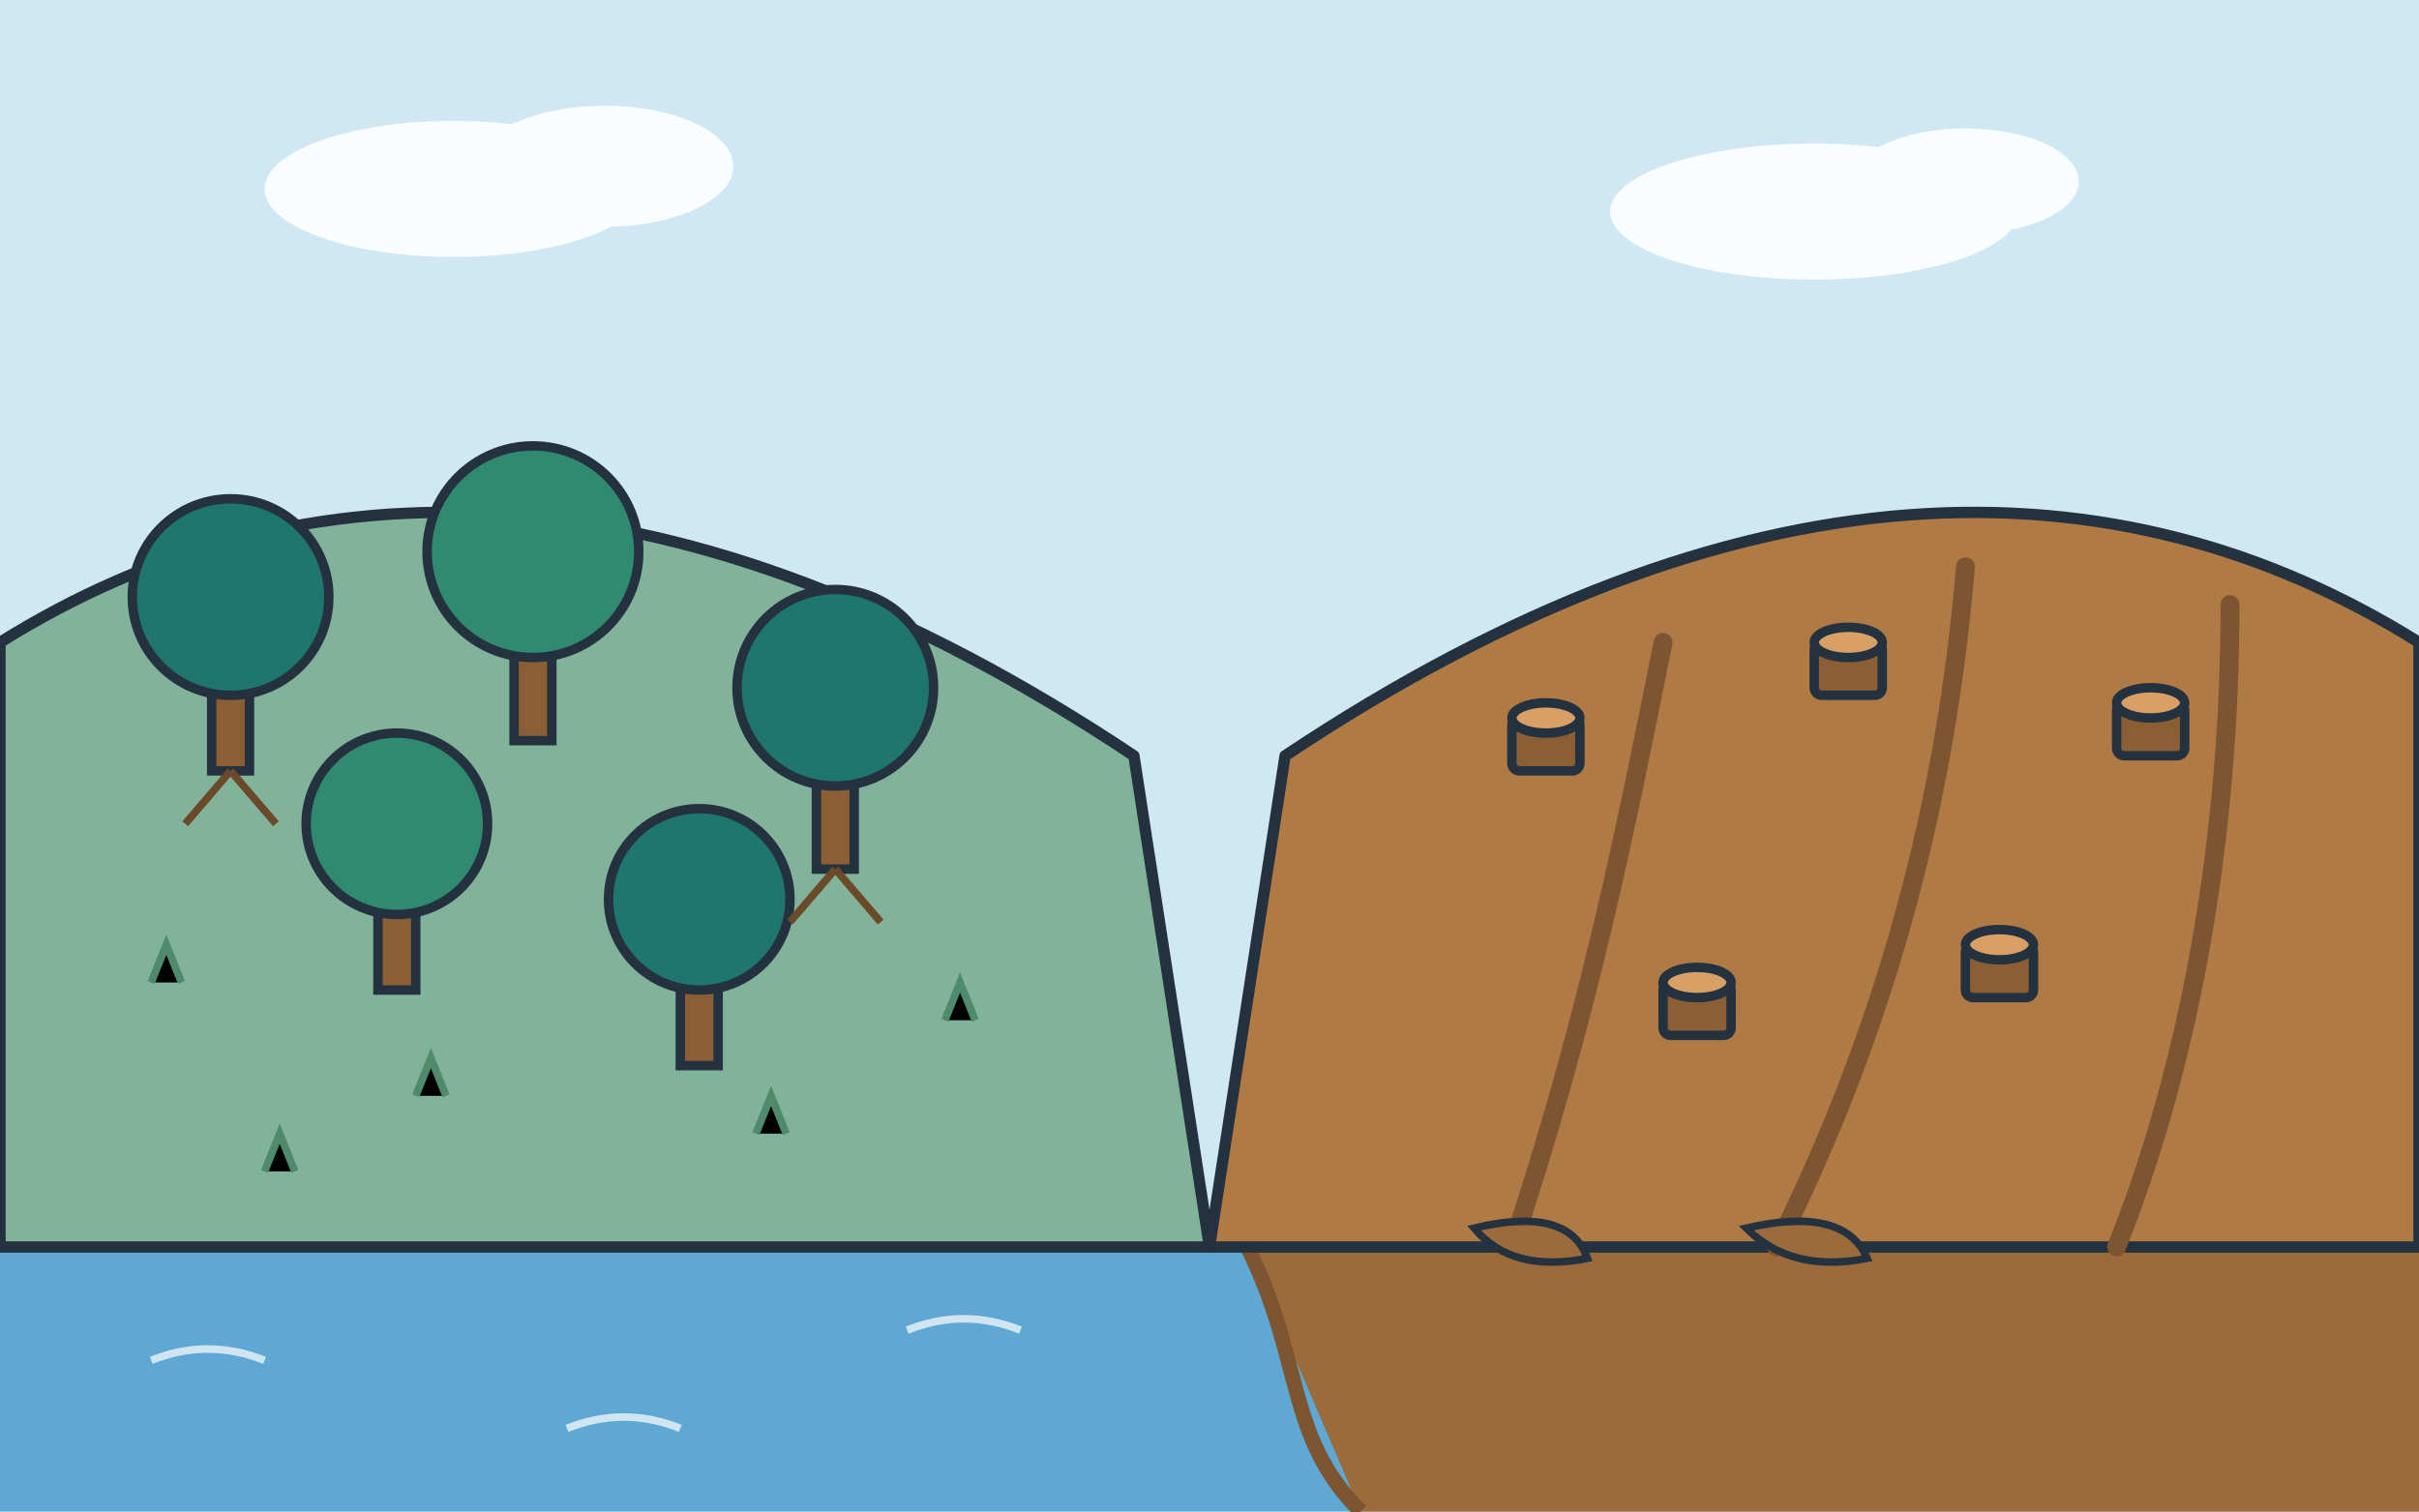
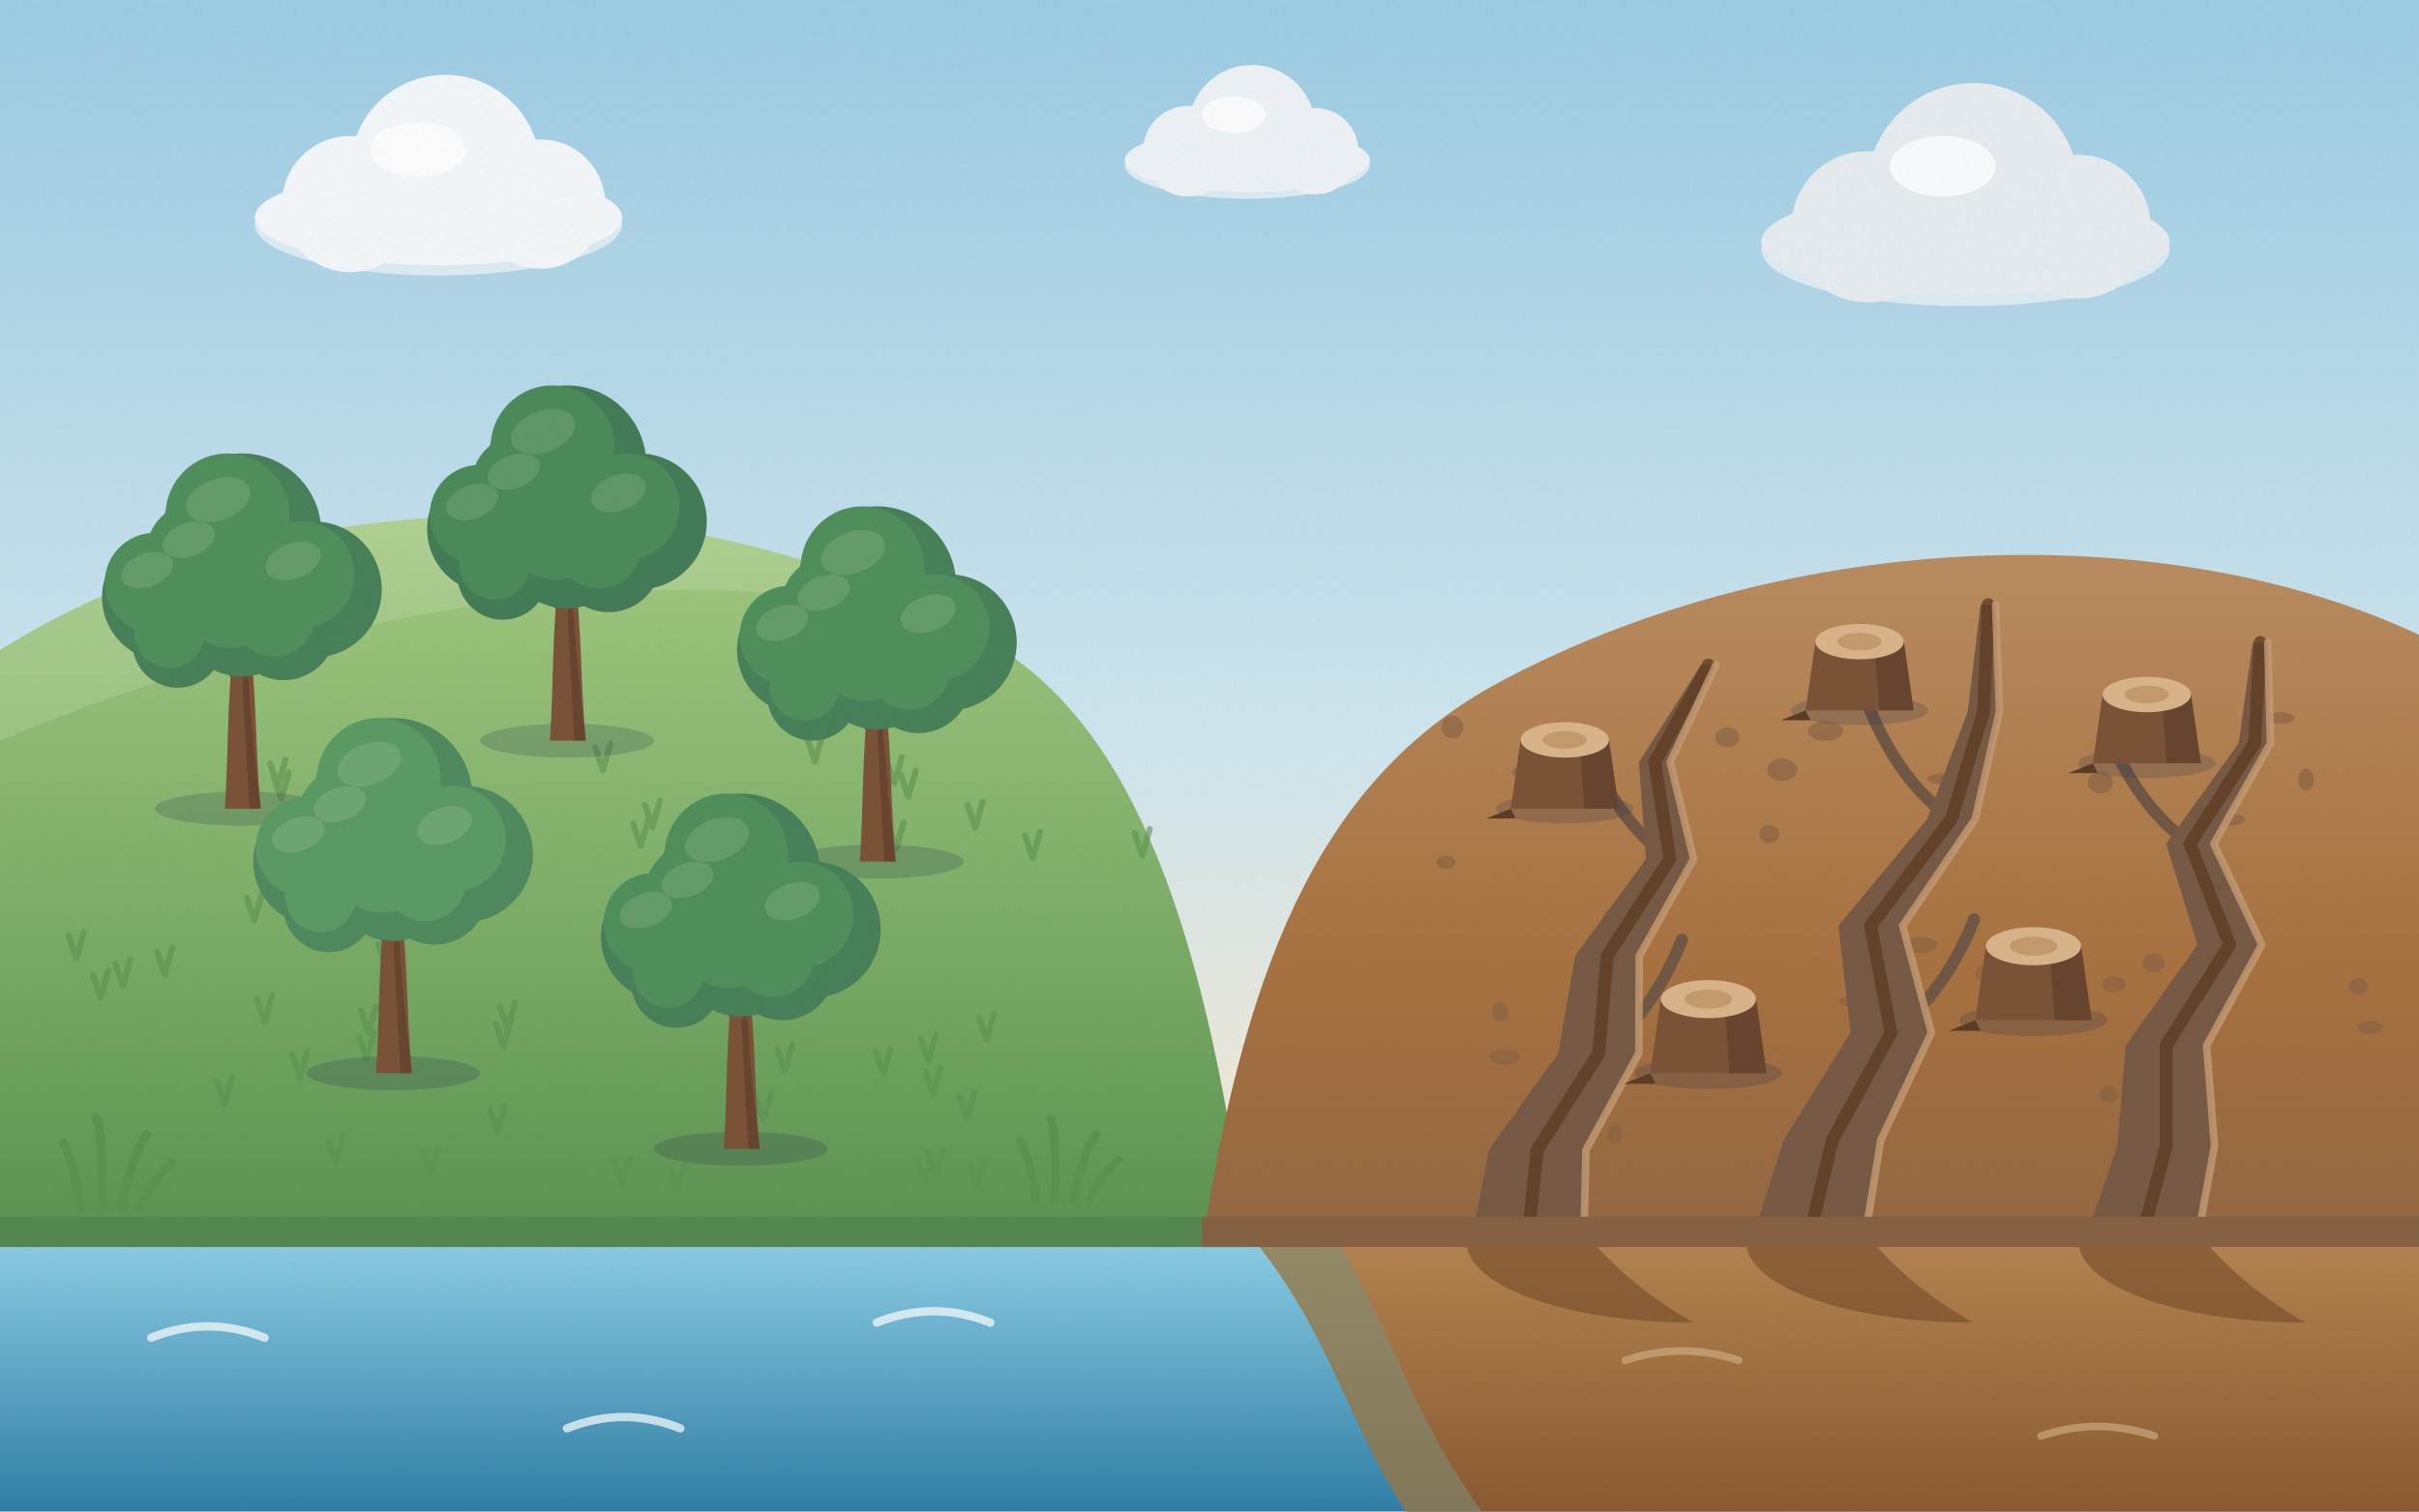
<svg xmlns="http://www.w3.org/2000/svg" viewBox="0 0 640 400" width="640" height="400" role="img">
-   <rect width="640" height="400" fill="#cfe8f3" />
-   <g fill="#ffffff" opacity="0.9">
-     <ellipse cx="120" cy="50" rx="50" ry="18" />
-     <ellipse cx="160" cy="44" rx="34" ry="16" />
-     <ellipse cx="480" cy="56" rx="54" ry="18" />
-     <ellipse cx="520" cy="48" rx="30" ry="14" />
+   <defs>
+     <filter id="grain" x="0" y="0" width="100%" height="100%">
+       <feTurbulence type="fractalNoise" baseFrequency=".9" numOctaves="2" seed="7" stitchTiles="stitch" />
+       <feColorMatrix values="0 0 0 0 .1  0 0 0 0 .12  0 0 0 0 .16  0 0 0 .55 0" />
+       <feComposite in2="SourceGraphic" operator="in" />
+     </filter>
+     <linearGradient id="lg1" x1="0" y1="0" x2="0" y2="1">
+       <stop offset="0" stop-color="#9ccbe3" />
+       <stop offset="0.6" stop-color="#cfe6ee" />
+       <stop offset="1" stop-color="#fbe9cf" />
+     </linearGradient>
+     <linearGradient id="lg2" x1="0" y1="0" x2="0" y2="1">
+       <stop offset="0" stop-color="#a3c97f" />
+       <stop offset="0.5" stop-color="#7fb069" />
+       <stop offset="1" stop-color="#5c9150" />
+     </linearGradient>
+     <linearGradient id="lg3" x1="0" y1="0" x2="0" y2="1">
+       <stop offset="0" stop-color="#b98c5f" />
+       <stop offset="0.6" stop-color="#a8713f" />
+       <stop offset="1" stop-color="#936741" />
+     </linearGradient>
+     <linearGradient id="lg4" x1="0" y1="0" x2="0" y2="1">
+       <stop offset="0" stop-color="#8fd0e6" />
+       <stop offset="1" stop-color="#2f7ea6" />
+     </linearGradient>
+     <linearGradient id="lg5" x1="0" y1="0" x2="0" y2="1">
+       <stop offset="0" stop-color="#b5844f" />
+       <stop offset="1" stop-color="#8a5a30" />
+     </linearGradient>
+   </defs>
+   <g stroke-linejoin="round" stroke-linecap="round">
+     <rect x="0" y="0" width="640" height="330" fill="url(#lg1)" />
+     <g transform="translate(116 54) scale(0.9)">
+       <ellipse cx="0" cy="6" rx="54" ry="15" fill="#dcebf2" />
+       <circle cx="-26" cy="0" r="20" fill="#f4f7f9" />
+       <circle cx="2" cy="-10" r="28" fill="#f4f7f9" />
+       <circle cx="30" cy="0" r="19" fill="#f4f7f9" />
+       <ellipse cx="0" cy="4" rx="54" ry="14" fill="#f4f7f9" />
+       <ellipse cx="-6" cy="-16" rx="14" ry="8" fill="#ffffff" opacity=".8" />
+     </g>
+     <g transform="translate(330 40) scale(0.6)">
+       <ellipse cx="0" cy="6" rx="54" ry="15" fill="#dcebf2" />
+       <circle cx="-26" cy="0" r="20" fill="#eef2f5" />
+       <circle cx="2" cy="-10" r="28" fill="#eef2f5" />
+       <circle cx="30" cy="0" r="19" fill="#eef2f5" />
+       <ellipse cx="0" cy="4" rx="54" ry="14" fill="#eef2f5" />
+       <ellipse cx="-6" cy="-16" rx="14" ry="8" fill="#ffffff" opacity=".8" />
+     </g>
+     <g transform="translate(520 60)">
+       <ellipse cx="0" cy="6" rx="54" ry="15" fill="#dcebf2" />
+       <circle cx="-26" cy="0" r="20" fill="#e7ecef" />
+       <circle cx="2" cy="-10" r="28" fill="#e7ecef" />
+       <circle cx="30" cy="0" r="19" fill="#e7ecef" />
+       <ellipse cx="0" cy="4" rx="54" ry="14" fill="#e7ecef" />
+       <ellipse cx="-6" cy="-16" rx="14" ry="8" fill="#ffffff" opacity=".8" />
+     </g>
+     <path d="M0 330 L0 172 C70 128 180 122 262 170 C296 190 318 236 330 330Z" fill="url(#lg2)" />
+     <path d="M0 172 C70 128 180 122 262 170 C220 150 120 146 0 196Z" fill="#ffffff" opacity=".14" />
+     <path d="M261.0 275.2l-2 -6M261.0 275.2l2 -7M97.5 273.4l-2 -6M97.5 273.4l2 -7M245.6 280.9l-2 -6M245.6 280.9l2 -7M240.3 210.9l-2 -6M240.3 210.9l2 -7M131.6 299.6l-2 -6M131.6 299.6l2 -7M302.2 226.4l-2 -6M302.2 226.4l2 -7M255.8 296.1l-2 -6M255.8 296.1l2 -7M202.0 296.4l-2 -6M202.0 296.4l2 -7M164.8 313.5l-2 -6M164.8 313.5l2 -7M236.6 207.3l-2 -6M236.6 207.3l2 -7M43.6 257.8l-2 -6M43.6 257.8l2 -7M237.1 224.7l-2 -6M237.1 224.7l2 -7M79.3 285.1l-2 -6M79.3 285.1l2 -7M20.2 253.6l-2 -6M20.2 253.6l2 -7M102.1 255.8l-2 -6M102.1 255.8l2 -7M159.5 203.8l-2 -6M159.5 203.8l2 -7M70.0 270.4l-2 -6M70.0 270.4l2 -7M32.5 260.9l-2 -6M32.5 260.9l2 -7M273.2 227.1l-2 -6M273.2 227.1l2 -7M244.6 312.7l-2 -6M244.6 312.7l2 -7M106.7 201.5l-2 -6M106.7 201.5l2 -7M113.9 310.8l-2 -6M113.9 310.8l2 -7M133.2 276.9l-2 -6M133.2 276.9l2 -7M73.5 208.1l-2 -6M73.5 208.1l2 -7M258.0 219.1l-2 -6M258.0 219.1l2 -7M135.3 224.4l-2 -6M135.3 224.4l2 -7M247.6 311.3l-2 -6M247.6 311.3l2 -7M88.7 307.9l-2 -6M88.7 307.9l2 -7M97.0 280.3l-2 -6M97.0 280.3l2 -7M119.2 247.3l-2 -6M119.2 247.3l2 -7M258.6 314.0l-2 -6M258.6 314.0l2 -7M26.6 264.0l-2 -6M26.6 264.0l2 -7M83.9 242.7l-2 -6M83.9 242.7l2 -7M179.3 315.0l-2 -6M179.3 315.0l2 -7M207.6 283.4l-2 -6M207.6 283.4l2 -7M246.8 289.5l-2 -6M246.8 289.5l2 -7M125.1 223.2l-2 -6M125.1 223.2l2 -7M67.3 243.6l-2 -6M67.3 243.6l2 -7M74.4 211.3l-2 -6M74.4 211.3l2 -7M192.1 265.0l-2 -6M192.1 265.0l2 -7M233.7 284.4l-2 -6M233.7 284.4l2 -7M134.2 272.3l-2 -6M134.2 272.3l2 -7M215.6 201.5l-2 -6M215.6 201.5l2 -7M172.6 218.9l-2 -6M172.6 218.9l2 -7M59.4 292.1l-2 -6M59.4 292.1l2 -7M169.5 223.9l-2 -6M169.5 223.9l2 -7" fill="none" stroke="#5c9150" stroke-width="1.6" stroke-linecap="round" stroke-linejoin="round" opacity=".6" />
+     <g transform="translate(64 214) scale(0.5)">
+       <ellipse cx="0" cy="0" rx="46" ry="9" fill="#1c2f4a" opacity="0.2" />
+       <path d="M-9 0 C-7 -30 -8 -60 -4 -88 L4 -88 C8 -60 7 -30 10 0Z" fill="#7a5236" />
+       <path d="M2 -88 C4 -60 6 -30 10 0 L4 0 C2 -30 1 -60 -1 -88Z" fill="#5a3b26" opacity=".6" />
+       <path d="M-2 -70 Q-18 -86 -30 -100M2 -78 Q18 -92 28 -108" fill="none" stroke="#7a5236" stroke-width="6" stroke-linecap="round" stroke-linejoin="round" />
+       <circle cx="-40" cy="-112" r="34" fill="#478058" />
+       <circle cx="38" cy="-116" r="36" fill="#478058" />
+       <circle cx="0" cy="-146" r="42" fill="#478058" />
+       <circle cx="-18" cy="-128" r="34" fill="#478058" />
+       <circle cx="22" cy="-96" r="28" fill="#478058" />
+       <circle cx="-34" cy="-88" r="24" fill="#478058" />
+       <circle cx="0" cy="-104" r="34" fill="#478058" />
+       <circle cx="-46.1" cy="-119.5" r="26.5" fill="#4f8f5b" />
+       <circle cx="31.5" cy="-123.9" r="28.1" fill="#4f8f5b" />
+       <circle cx="-7.6" cy="-155.2" r="32.8" fill="#4f8f5b" />
+       <circle cx="-24.1" cy="-135.5" r="26.5" fill="#4f8f5b" />
+       <circle cx="17.0" cy="-102.2" r="21.8" fill="#4f8f5b" />
+       <circle cx="-38.3" cy="-93.3" r="18.7" fill="#4f8f5b" />
+       <circle cx="-6.1" cy="-111.5" r="26.5" fill="#4f8f5b" />
+       <ellipse cx="-50.2" cy="-126.3" rx="14.3" ry="8.8" fill="#76a678" opacity=".55" transform="rotate(-20 -50.2 -126.3)" />
+       <ellipse cx="27.2" cy="-131.1" rx="15.1" ry="9.4" fill="#76a678" opacity=".55" transform="rotate(-20 27.2 -131.1)" />
+       <ellipse cx="-12.6" cy="-163.6" rx="17.6" ry="10.9" fill="#76a678" opacity=".55" transform="rotate(-20 -12.6 -163.6)" />
+       <ellipse cx="-28.2" cy="-142.3" rx="14.3" ry="8.8" fill="#76a678" opacity=".55" transform="rotate(-20 -28.2 -142.3)" />
+     </g>
+     <g transform="translate(150 196) scale(0.5)">
+       <ellipse cx="0" cy="0" rx="46" ry="9" fill="#1c2f4a" opacity="0.2" />
+       <path d="M-9 0 C-7 -30 -8 -60 -4 -88 L4 -88 C8 -60 7 -30 10 0Z" fill="#7a5236" />
+       <path d="M2 -88 C4 -60 6 -30 10 0 L4 0 C2 -30 1 -60 -1 -88Z" fill="#5a3b26" opacity=".6" />
+       <path d="M-2 -70 Q-18 -86 -30 -100M2 -78 Q18 -92 28 -108" fill="none" stroke="#7a5236" stroke-width="6" stroke-linecap="round" stroke-linejoin="round" />
+       <circle cx="-40" cy="-112" r="34" fill="#437b56" />
+       <circle cx="38" cy="-116" r="36" fill="#437b56" />
+       <circle cx="0" cy="-146" r="42" fill="#437b56" />
+       <circle cx="-18" cy="-128" r="34" fill="#437b56" />
+       <circle cx="22" cy="-96" r="28" fill="#437b56" />
+       <circle cx="-34" cy="-88" r="24" fill="#437b56" />
+       <circle cx="0" cy="-104" r="34" fill="#437b56" />
+       <circle cx="-46.1" cy="-119.5" r="26.5" fill="#4a8a58" />
+       <circle cx="31.5" cy="-123.9" r="28.1" fill="#4a8a58" />
+       <circle cx="-7.6" cy="-155.2" r="32.8" fill="#4a8a58" />
+       <circle cx="-24.1" cy="-135.5" r="26.5" fill="#4a8a58" />
+       <circle cx="17.0" cy="-102.2" r="21.8" fill="#4a8a58" />
+       <circle cx="-38.3" cy="-93.3" r="18.7" fill="#4a8a58" />
+       <circle cx="-6.1" cy="-111.5" r="26.5" fill="#4a8a58" />
+       <ellipse cx="-50.2" cy="-126.3" rx="14.3" ry="8.8" fill="#72a276" opacity=".55" transform="rotate(-20 -50.2 -126.3)" />
+       <ellipse cx="27.2" cy="-131.1" rx="15.1" ry="9.4" fill="#72a276" opacity=".55" transform="rotate(-20 27.2 -131.1)" />
+       <ellipse cx="-12.6" cy="-163.6" rx="17.6" ry="10.9" fill="#72a276" opacity=".55" transform="rotate(-20 -12.6 -163.6)" />
+       <ellipse cx="-28.2" cy="-142.3" rx="14.3" ry="8.8" fill="#72a276" opacity=".55" transform="rotate(-20 -28.2 -142.3)" />
+     </g>
+     <g transform="translate(232 228) scale(0.5)">
+       <ellipse cx="0" cy="0" rx="46" ry="9" fill="#1c2f4a" opacity="0.2" />
+       <path d="M-9 0 C-7 -30 -8 -60 -4 -88 L4 -88 C8 -60 7 -30 10 0Z" fill="#7a5236" />
+       <path d="M2 -88 C4 -60 6 -30 10 0 L4 0 C2 -30 1 -60 -1 -88Z" fill="#5a3b26" opacity=".6" />
+       <path d="M-2 -70 Q-18 -86 -30 -100M2 -78 Q18 -92 28 -108" fill="none" stroke="#7a5236" stroke-width="6" stroke-linecap="round" stroke-linejoin="round" />
+       <circle cx="-40" cy="-112" r="34" fill="#478058" />
+       <circle cx="38" cy="-116" r="36" fill="#478058" />
+       <circle cx="0" cy="-146" r="42" fill="#478058" />
+       <circle cx="-18" cy="-128" r="34" fill="#478058" />
+       <circle cx="22" cy="-96" r="28" fill="#478058" />
+       <circle cx="-34" cy="-88" r="24" fill="#478058" />
+       <circle cx="0" cy="-104" r="34" fill="#478058" />
+       <circle cx="-46.1" cy="-119.5" r="26.5" fill="#4f8f5b" />
+       <circle cx="31.5" cy="-123.9" r="28.1" fill="#4f8f5b" />
+       <circle cx="-7.6" cy="-155.2" r="32.8" fill="#4f8f5b" />
+       <circle cx="-24.1" cy="-135.5" r="26.5" fill="#4f8f5b" />
+       <circle cx="17.0" cy="-102.2" r="21.8" fill="#4f8f5b" />
+       <circle cx="-38.3" cy="-93.3" r="18.7" fill="#4f8f5b" />
+       <circle cx="-6.1" cy="-111.5" r="26.5" fill="#4f8f5b" />
+       <ellipse cx="-50.2" cy="-126.3" rx="14.3" ry="8.8" fill="#76a678" opacity=".55" transform="rotate(-20 -50.2 -126.3)" />
+       <ellipse cx="27.2" cy="-131.1" rx="15.1" ry="9.4" fill="#76a678" opacity=".55" transform="rotate(-20 27.2 -131.1)" />
+       <ellipse cx="-12.6" cy="-163.6" rx="17.6" ry="10.9" fill="#76a678" opacity=".55" transform="rotate(-20 -12.6 -163.6)" />
+       <ellipse cx="-28.2" cy="-142.3" rx="14.3" ry="8.8" fill="#76a678" opacity=".55" transform="rotate(-20 -28.2 -142.3)" />
+     </g>
+     <g transform="translate(104 284) scale(0.5)">
+       <ellipse cx="0" cy="0" rx="46" ry="9" fill="#1c2f4a" opacity="0.2" />
+       <path d="M-9 0 C-7 -30 -8 -60 -4 -88 L4 -88 C8 -60 7 -30 10 0Z" fill="#7a5236" />
+       <path d="M2 -88 C4 -60 6 -30 10 0 L4 0 C2 -30 1 -60 -1 -88Z" fill="#5a3b26" opacity=".6" />
+       <path d="M-2 -70 Q-18 -86 -30 -100M2 -78 Q18 -92 28 -108" fill="none" stroke="#7a5236" stroke-width="6" stroke-linecap="round" stroke-linejoin="round" />
+       <circle cx="-40" cy="-112" r="34" fill="#50895e" />
+       <circle cx="38" cy="-116" r="36" fill="#50895e" />
+       <circle cx="0" cy="-146" r="42" fill="#50895e" />
+       <circle cx="-18" cy="-128" r="34" fill="#50895e" />
+       <circle cx="22" cy="-96" r="28" fill="#50895e" />
+       <circle cx="-34" cy="-88" r="24" fill="#50895e" />
+       <circle cx="0" cy="-104" r="34" fill="#50895e" />
+       <circle cx="-46.1" cy="-119.5" r="26.5" fill="#5a9a62" />
+       <circle cx="31.5" cy="-123.9" r="28.1" fill="#5a9a62" />
+       <circle cx="-7.6" cy="-155.2" r="32.8" fill="#5a9a62" />
+       <circle cx="-24.1" cy="-135.5" r="26.5" fill="#5a9a62" />
+       <circle cx="17.0" cy="-102.2" r="21.8" fill="#5a9a62" />
+       <circle cx="-38.3" cy="-93.3" r="18.7" fill="#5a9a62" />
+       <circle cx="-6.1" cy="-111.5" r="26.5" fill="#5a9a62" />
+       <ellipse cx="-50.2" cy="-126.3" rx="14.3" ry="8.8" fill="#7eae7e" opacity=".55" transform="rotate(-20 -50.2 -126.3)" />
+       <ellipse cx="27.2" cy="-131.1" rx="15.1" ry="9.4" fill="#7eae7e" opacity=".55" transform="rotate(-20 27.2 -131.1)" />
+       <ellipse cx="-12.6" cy="-163.6" rx="17.6" ry="10.9" fill="#7eae7e" opacity=".55" transform="rotate(-20 -12.6 -163.6)" />
+       <ellipse cx="-28.2" cy="-142.3" rx="14.3" ry="8.8" fill="#7eae7e" opacity=".55" transform="rotate(-20 -28.2 -142.3)" />
+     </g>
+     <g transform="translate(196 304) scale(0.5)">
+       <ellipse cx="0" cy="0" rx="46" ry="9" fill="#1c2f4a" opacity="0.2" />
+       <path d="M-9 0 C-7 -30 -8 -60 -4 -88 L4 -88 C8 -60 7 -30 10 0Z" fill="#7a5236" />
+       <path d="M2 -88 C4 -60 6 -30 10 0 L4 0 C2 -30 1 -60 -1 -88Z" fill="#5a3b26" opacity=".6" />
+       <path d="M-2 -70 Q-18 -86 -30 -100M2 -78 Q18 -92 28 -108" fill="none" stroke="#7a5236" stroke-width="6" stroke-linecap="round" stroke-linejoin="round" />
+       <circle cx="-40" cy="-112" r="34" fill="#478058" />
+       <circle cx="38" cy="-116" r="36" fill="#478058" />
+       <circle cx="0" cy="-146" r="42" fill="#478058" />
+       <circle cx="-18" cy="-128" r="34" fill="#478058" />
+       <circle cx="22" cy="-96" r="28" fill="#478058" />
+       <circle cx="-34" cy="-88" r="24" fill="#478058" />
+       <circle cx="0" cy="-104" r="34" fill="#478058" />
+       <circle cx="-46.1" cy="-119.5" r="26.5" fill="#4f8f5b" />
+       <circle cx="31.5" cy="-123.9" r="28.1" fill="#4f8f5b" />
+       <circle cx="-7.6" cy="-155.2" r="32.8" fill="#4f8f5b" />
+       <circle cx="-24.1" cy="-135.5" r="26.5" fill="#4f8f5b" />
+       <circle cx="17.0" cy="-102.2" r="21.8" fill="#4f8f5b" />
+       <circle cx="-38.3" cy="-93.3" r="18.7" fill="#4f8f5b" />
+       <circle cx="-6.1" cy="-111.5" r="26.5" fill="#4f8f5b" />
+       <ellipse cx="-50.2" cy="-126.3" rx="14.3" ry="8.8" fill="#76a678" opacity=".55" transform="rotate(-20 -50.2 -126.3)" />
+       <ellipse cx="27.2" cy="-131.1" rx="15.1" ry="9.4" fill="#76a678" opacity=".55" transform="rotate(-20 27.2 -131.1)" />
+       <ellipse cx="-12.6" cy="-163.6" rx="17.6" ry="10.9" fill="#76a678" opacity=".55" transform="rotate(-20 -12.6 -163.6)" />
+       <ellipse cx="-28.2" cy="-142.3" rx="14.3" ry="8.8" fill="#76a678" opacity=".55" transform="rotate(-20 -28.2 -142.3)" />
+     </g>
+     <g transform="translate(30 320) scale(1.1)">
+       <path d="M-8 0 Q-9 -10 -12 -16M-3 0 Q-2 -14 -4 -22M2 0 Q4 -12 8 -18M6 0 Q10 -8 14 -11" fill="none" stroke="#5c9150" stroke-width="2.2" stroke-linecap="round" stroke-linejoin="round" />
+     </g>
+     <g transform="translate(282 318)">
+       <path d="M-8 0 Q-9 -10 -12 -16M-3 0 Q-2 -14 -4 -22M2 0 Q4 -12 8 -18M6 0 Q10 -8 14 -11" fill="none" stroke="#5c9150" stroke-width="2.2" stroke-linecap="round" stroke-linejoin="round" />
+     </g>
+     <path d="M318 330 C330 250 352 206 394 182 C470 140 572 136 640 168 V330Z" fill="url(#lg3)" />
+     <ellipse cx="569.8" cy="254.8" rx="2.9" ry="2.6" fill="#856142" opacity=".6" />
+     <ellipse cx="559.2" cy="260.5" rx="3.1" ry="2.1" fill="#856142" opacity=".6" />
+     <ellipse cx="508.1" cy="250.1" rx="4.5" ry="2.2" fill="#856142" opacity=".6" />
+     <ellipse cx="557.9" cy="289.7" rx="2.4" ry="2.2" fill="#856142" opacity=".6" />
+     <ellipse cx="514.8" cy="206.1" rx="4.9" ry="1.5" fill="#856142" opacity=".6" />
+     <ellipse cx="468.1" cy="220.7" rx="2.6" ry="2.4" fill="#856142" opacity=".6" />
+     <ellipse cx="427.1" cy="242.8" rx="2.9" ry="2.5" fill="#856142" opacity=".6" />
+     <ellipse cx="471.5" cy="203.7" rx="4.0" ry="3.0" fill="#856142" opacity=".6" />
+     <ellipse cx="404.2" cy="204.4" rx="4.2" ry="1.9" fill="#856142" opacity=".6" />
+     <ellipse cx="570.9" cy="298.8" rx="2.9" ry="2.1" fill="#856142" opacity=".6" />
+     <ellipse cx="610.1" cy="206.3" rx="2.1" ry="2.9" fill="#856142" opacity=".6" />
+     <ellipse cx="603.3" cy="190.0" rx="3.8" ry="1.5" fill="#856142" opacity=".6" />
+     <ellipse cx="483.0" cy="193.5" rx="4.7" ry="2.6" fill="#856142" opacity=".6" />
+     <ellipse cx="457.0" cy="195.1" rx="3.2" ry="2.6" fill="#856142" opacity=".6" />
+     <ellipse cx="590.4" cy="216.9" rx="3.5" ry="1.6" fill="#856142" opacity=".6" />
+     <ellipse cx="396.8" cy="267.7" rx="2.1" ry="2.7" fill="#856142" opacity=".6" />
+     <ellipse cx="580.9" cy="317.1" rx="2.5" ry="2.2" fill="#856142" opacity=".6" />
+     <ellipse cx="489.6" cy="265.0" rx="3.2" ry="1.4" fill="#856142" opacity=".6" />
+     <ellipse cx="427.3" cy="300.1" rx="2.0" ry="2.4" fill="#856142" opacity=".6" />
+     <ellipse cx="384.3" cy="192.4" rx="2.9" ry="3.0" fill="#856142" opacity=".6" />
+     <ellipse cx="627.2" cy="271.9" rx="3.3" ry="1.7" fill="#856142" opacity=".6" />
+     <ellipse cx="527.0" cy="257.6" rx="4.4" ry="2.8" fill="#856142" opacity=".6" />
+     <ellipse cx="382.6" cy="228.2" rx="2.5" ry="1.7" fill="#856142" opacity=".6" />
+     <ellipse cx="624.0" cy="261.0" rx="2.6" ry="2.2" fill="#856142" opacity=".6" />
+     <ellipse cx="555.7" cy="207.1" rx="3.3" ry="2.9" fill="#856142" opacity=".6" />
+     <ellipse cx="398.1" cy="279.8" rx="3.9" ry="2.1" fill="#856142" opacity=".6" />
+     <path d="M441.8 227.3q-14 -10 -22 -30M423.0 278.7q14 -10 22 -30" fill="none" stroke="#705743" stroke-width="3.2" stroke-linecap="round" stroke-linejoin="round" />
+     <path d="M450.0 176.0L433.6 201.7L435.5 227.3L416.7 253.0L412.3 278.7L393.9 304.3L389.0 330.0L419.0 330.0L419.6 304.3L433.6 278.7L433.7 253.0L448.1 227.3L441.9 201.7L454.0 176.0Z" fill="#765943" />
+     <path d="M452.0 176.0L437.8 201.7L441.8 227.3L425.2 253.0L423.0 278.7L406.7 304.3L404.0 330.0" fill="none" stroke="#5e3a1f" stroke-width="3.4" stroke-linecap="round" stroke-linejoin="round" opacity=".75" />
+     <path d="M454.0 176.0L441.9 201.7L448.1 227.3L433.7 253.0L433.6 278.7L419.6 304.3L419.0 330.0" fill="none" stroke="#c49c73" stroke-width="2" stroke-linecap="round" stroke-linejoin="round" opacity=".8" />
+     <path d="M516.3 216.7q-14 -10 -22 -30M500.3 273.3q14 -10 22 -30" fill="none" stroke="#705743" stroke-width="3.2" stroke-linecap="round" stroke-linejoin="round" />
+     <path d="M524.0 160.0L520.6 188.3L509.9 216.7L486.4 245.0L489.6 273.3L471.9 301.7L463.0 330.0L493.0 330.0L497.6 301.7L511.0 273.3L503.4 245.0L522.6 216.7L529.0 188.3L528.0 160.0Z" fill="#765943" />
+     <path d="M526.0 160.0L524.8 188.3L516.3 216.7L494.9 245.0L500.3 273.3L484.8 301.7L478.0 330.0" fill="none" stroke="#5e3a1f" stroke-width="3.4" stroke-linecap="round" stroke-linejoin="round" opacity=".75" />
+     <path d="M528.0 160.0L529.0 188.3L522.6 216.7L503.4 245.0L511.0 273.3L497.6 301.7L493.0 330.0" fill="none" stroke="#c49c73" stroke-width="2" stroke-linecap="round" stroke-linejoin="round" opacity=".8" />
+     <path d="M579.4 223.3q-14 -10 -22 -30M573.1 276.7q14 -10 22 -30" fill="none" stroke="#705743" stroke-width="3.2" stroke-linecap="round" stroke-linejoin="round" />
+     <path d="M596.0 170.0L592.3 196.7L573.1 223.3L581.4 250.0L562.4 276.7L560.2 303.3L551.0 330.0L581.0 330.0L585.9 303.3L583.8 276.7L598.4 250.0L585.7 223.3L600.7 196.7L600.0 170.0Z" fill="#765943" />
+     <path d="M598.0 170.0L596.5 196.7L579.4 223.3L589.9 250.0L573.1 276.7L573.1 303.3L566.0 330.0" fill="none" stroke="#5e3a1f" stroke-width="3.4" stroke-linecap="round" stroke-linejoin="round" opacity=".75" />
+     <path d="M600.0 170.0L600.7 196.7L585.7 223.3L598.4 250.0L583.8 276.7L585.9 303.3L581.0 330.0" fill="none" stroke="#c49c73" stroke-width="2" stroke-linecap="round" stroke-linejoin="round" opacity=".8" />
+     <g transform="translate(414 214) scale(1.3)">
+       <ellipse cx="0" cy="0" rx="14" ry="3" fill="#1c2f4a" opacity="0.2" />
+       <path d="M-11 0 L-9 -14 h18 L11 0Z" fill="#7a5236" />
+       <path d="M3 -14 h6 L11 0 h-7Z" fill="#5a3b26" opacity=".6" />
+       <ellipse cx="0" cy="-14" rx="9" ry="3.6" fill="#d9b48a" />
+       <ellipse cx="0" cy="-14" rx="4.5" ry="1.8" fill="#c49a6c" />
+       <path d="M-11 0 l-5 2 l6 0Z" fill="#5a3b26" />
+     </g>
+     <g transform="translate(492 188) scale(1.3)">
+       <ellipse cx="0" cy="0" rx="14" ry="3" fill="#1c2f4a" opacity="0.2" />
+       <path d="M-11 0 L-9 -14 h18 L11 0Z" fill="#7a5236" />
+       <path d="M3 -14 h6 L11 0 h-7Z" fill="#5a3b26" opacity=".6" />
+       <ellipse cx="0" cy="-14" rx="9" ry="3.6" fill="#d9b48a" />
+       <ellipse cx="0" cy="-14" rx="4.5" ry="1.8" fill="#c49a6c" />
+       <path d="M-11 0 l-5 2 l6 0Z" fill="#5a3b26" />
+     </g>
+     <g transform="translate(568 202) scale(1.3)">
+       <ellipse cx="0" cy="0" rx="14" ry="3" fill="#1c2f4a" opacity="0.2" />
+       <path d="M-11 0 L-9 -14 h18 L11 0Z" fill="#7a5236" />
+       <path d="M3 -14 h6 L11 0 h-7Z" fill="#5a3b26" opacity=".6" />
+       <ellipse cx="0" cy="-14" rx="9" ry="3.6" fill="#d9b48a" />
+       <ellipse cx="0" cy="-14" rx="4.5" ry="1.8" fill="#c49a6c" />
+       <path d="M-11 0 l-5 2 l6 0Z" fill="#5a3b26" />
+     </g>
+     <g transform="translate(538 270) scale(1.4)">
+       <ellipse cx="0" cy="0" rx="14" ry="3" fill="#1c2f4a" opacity="0.2" />
+       <path d="M-11 0 L-9 -14 h18 L11 0Z" fill="#7a5236" />
+       <path d="M3 -14 h6 L11 0 h-7Z" fill="#5a3b26" opacity=".6" />
+       <ellipse cx="0" cy="-14" rx="9" ry="3.6" fill="#d9b48a" />
+       <ellipse cx="0" cy="-14" rx="4.5" ry="1.8" fill="#c49a6c" />
+       <path d="M-11 0 l-5 2 l6 0Z" fill="#5a3b26" />
+     </g>
+     <g transform="translate(452 284) scale(1.4)">
+       <ellipse cx="0" cy="0" rx="14" ry="3" fill="#1c2f4a" opacity="0.2" />
+       <path d="M-11 0 L-9 -14 h18 L11 0Z" fill="#7a5236" />
+       <path d="M3 -14 h6 L11 0 h-7Z" fill="#5a3b26" opacity=".6" />
+       <ellipse cx="0" cy="-14" rx="9" ry="3.6" fill="#d9b48a" />
+       <ellipse cx="0" cy="-14" rx="4.5" ry="1.8" fill="#c49a6c" />
+       <path d="M-11 0 l-5 2 l6 0Z" fill="#5a3b26" />
+     </g>
+     <path d="M0 326 H640 V400 H0Z" fill="url(#lg4)" />
+     <path d="M330 326 H640 V400 H372 C356 376 352 352 330 326Z" fill="url(#lg5)" />
+     <path d="M330 326 C352 352 356 376 372 400 H392 C372 372 368 350 352 326Z" fill="#7c8f7a" opacity=".55" />
+     <path d="M40 354 q15 -6 30 0M150 378 q15 -6 30 0M232 350 q15 -6 30 0" fill="none" stroke="#ffffff" stroke-width="2.2" stroke-linecap="round" stroke-linejoin="round" opacity=".7" />
+     <path d="M430 360 q15 -5 30 0M540 380 q15 -5 30 0" fill="none" stroke="#d6b48a" stroke-width="2" stroke-linecap="round" stroke-linejoin="round" opacity=".6" />
+     <path d="M388 327 C386 340 414 350 448 350 C434 342 426 334 420 327Z" fill="#6f4524" opacity=".55" />
+     <path d="M462 327 C460 340 488 350 522 350 C508 342 500 334 494 327Z" fill="#6f4524" opacity=".55" />
+     <path d="M550 327 C548 340 576 350 610 350 C596 342 588 334 582 327Z" fill="#6f4524" opacity=".55" />
+     <g>
+       <path d="M0 322 H330 V330 H0Z" fill="#56874f" />
+       <path d="M318 322 H640 V330 H318Z" fill="#856142" />
+     </g>
  </g>
-   <path d="M0 330 L640 330 L640 400 L0 400 Z" fill="#5fa8d3" />
-   <path d="M330 330 L640 330 L640 400 L360 400 Z" fill="#9c6b3c" />
-   <path d="M330 330 C345 360 340 380 360 400" stroke="#7d5530" stroke-width="4" fill="none" />
-   <g stroke="#ffffff" stroke-width="2" opacity="0.7" fill="none">
-     <path d="M40 360 q15 -6 30 0" />
-     <path d="M150 378 q15 -6 30 0" />
-     <path d="M240 352 q15 -6 30 0" />
-   </g>
-   <path d="M0 330 L0 170 C80 120 180 120 300 200 L320 330 Z" fill="#81b29a" stroke="#24323f" stroke-width="3" stroke-linejoin="round" />
-   <g stroke="#4f8a6d" stroke-width="2">
-     <path d="M40 260 l4 -10 l4 10" />
-     <path d="M110 290 l4 -10 l4 10" />
-     <path d="M200 300 l4 -10 l4 10" />
-     <path d="M250 270 l4 -10 l4 10" />
-     <path d="M70 310 l4 -10 l4 10" />
-   </g>
-   <g stroke="#24323f" stroke-width="2.5">
-     <rect x="56" y="170" width="10" height="34" fill="#8b5e34" />
-     <circle cx="61" cy="158" r="26" fill="#1f766f" />
-     <rect x="136" y="160" width="10" height="36" fill="#8b5e34" />
-     <circle cx="141" cy="146" r="28" fill="#2f8a6f" />
-     <rect x="216" y="196" width="10" height="34" fill="#8b5e34" />
-     <circle cx="221" cy="182" r="26" fill="#1f766f" />
-     <rect x="100" y="230" width="10" height="32" fill="#8b5e34" />
-     <circle cx="105" cy="218" r="24" fill="#2f8a6f" />
-     <rect x="180" y="250" width="10" height="32" fill="#8b5e34" />
-     <circle cx="185" cy="238" r="24" fill="#1f766f" />
-   </g>
-   <g stroke="#6b4a2a" stroke-width="2" fill="none">
-     <path d="M61 204 l-12 14 M61 204 l12 14" />
-     <path d="M221 230 l-12 14 M221 230 l12 14" />
-   </g>
-   <path d="M320 330 L340 200 C460 120 560 120 640 170 L640 330 Z" fill="#b07a45" stroke="#24323f" stroke-width="3" stroke-linejoin="round" />
-   <g stroke="#7d5530" stroke-width="5" fill="none" stroke-linecap="round">
-     <path d="M440 170 C430 220 420 270 400 330" />
-     <path d="M520 150 C515 210 500 270 470 330" />
-     <path d="M590 160 C590 220 580 280 560 330" />
-   </g>
-   <g fill="#9c6b3c" stroke="#24323f" stroke-width="2">
-     <path d="M390 325 q10 12 30 8 q-5 -14 -30 -8 z" />
-     <path d="M462 325 q12 12 32 8 q-6 -14 -32 -8 z" />
-   </g>
-   <g stroke="#24323f" stroke-width="2.5" fill="#8b5e34">
-     <rect x="400" y="190" width="18" height="14" rx="2" />
-     <ellipse cx="409" cy="190" rx="9" ry="4" fill="#d9a066" />
-     <rect x="480" y="170" width="18" height="14" rx="2" />
-     <ellipse cx="489" cy="170" rx="9" ry="4" fill="#d9a066" />
-     <rect x="560" y="186" width="18" height="14" rx="2" />
-     <ellipse cx="569" cy="186" rx="9" ry="4" fill="#d9a066" />
-     <rect x="520" y="250" width="18" height="14" rx="2" />
-     <ellipse cx="529" cy="250" rx="9" ry="4" fill="#d9a066" />
-     <rect x="440" y="260" width="18" height="14" rx="2" />
-     <ellipse cx="449" cy="260" rx="9" ry="4" fill="#d9a066" />
-   </g>
+   <rect width="640" height="400" filter="url(#grain)" opacity=".07" />
</svg>
